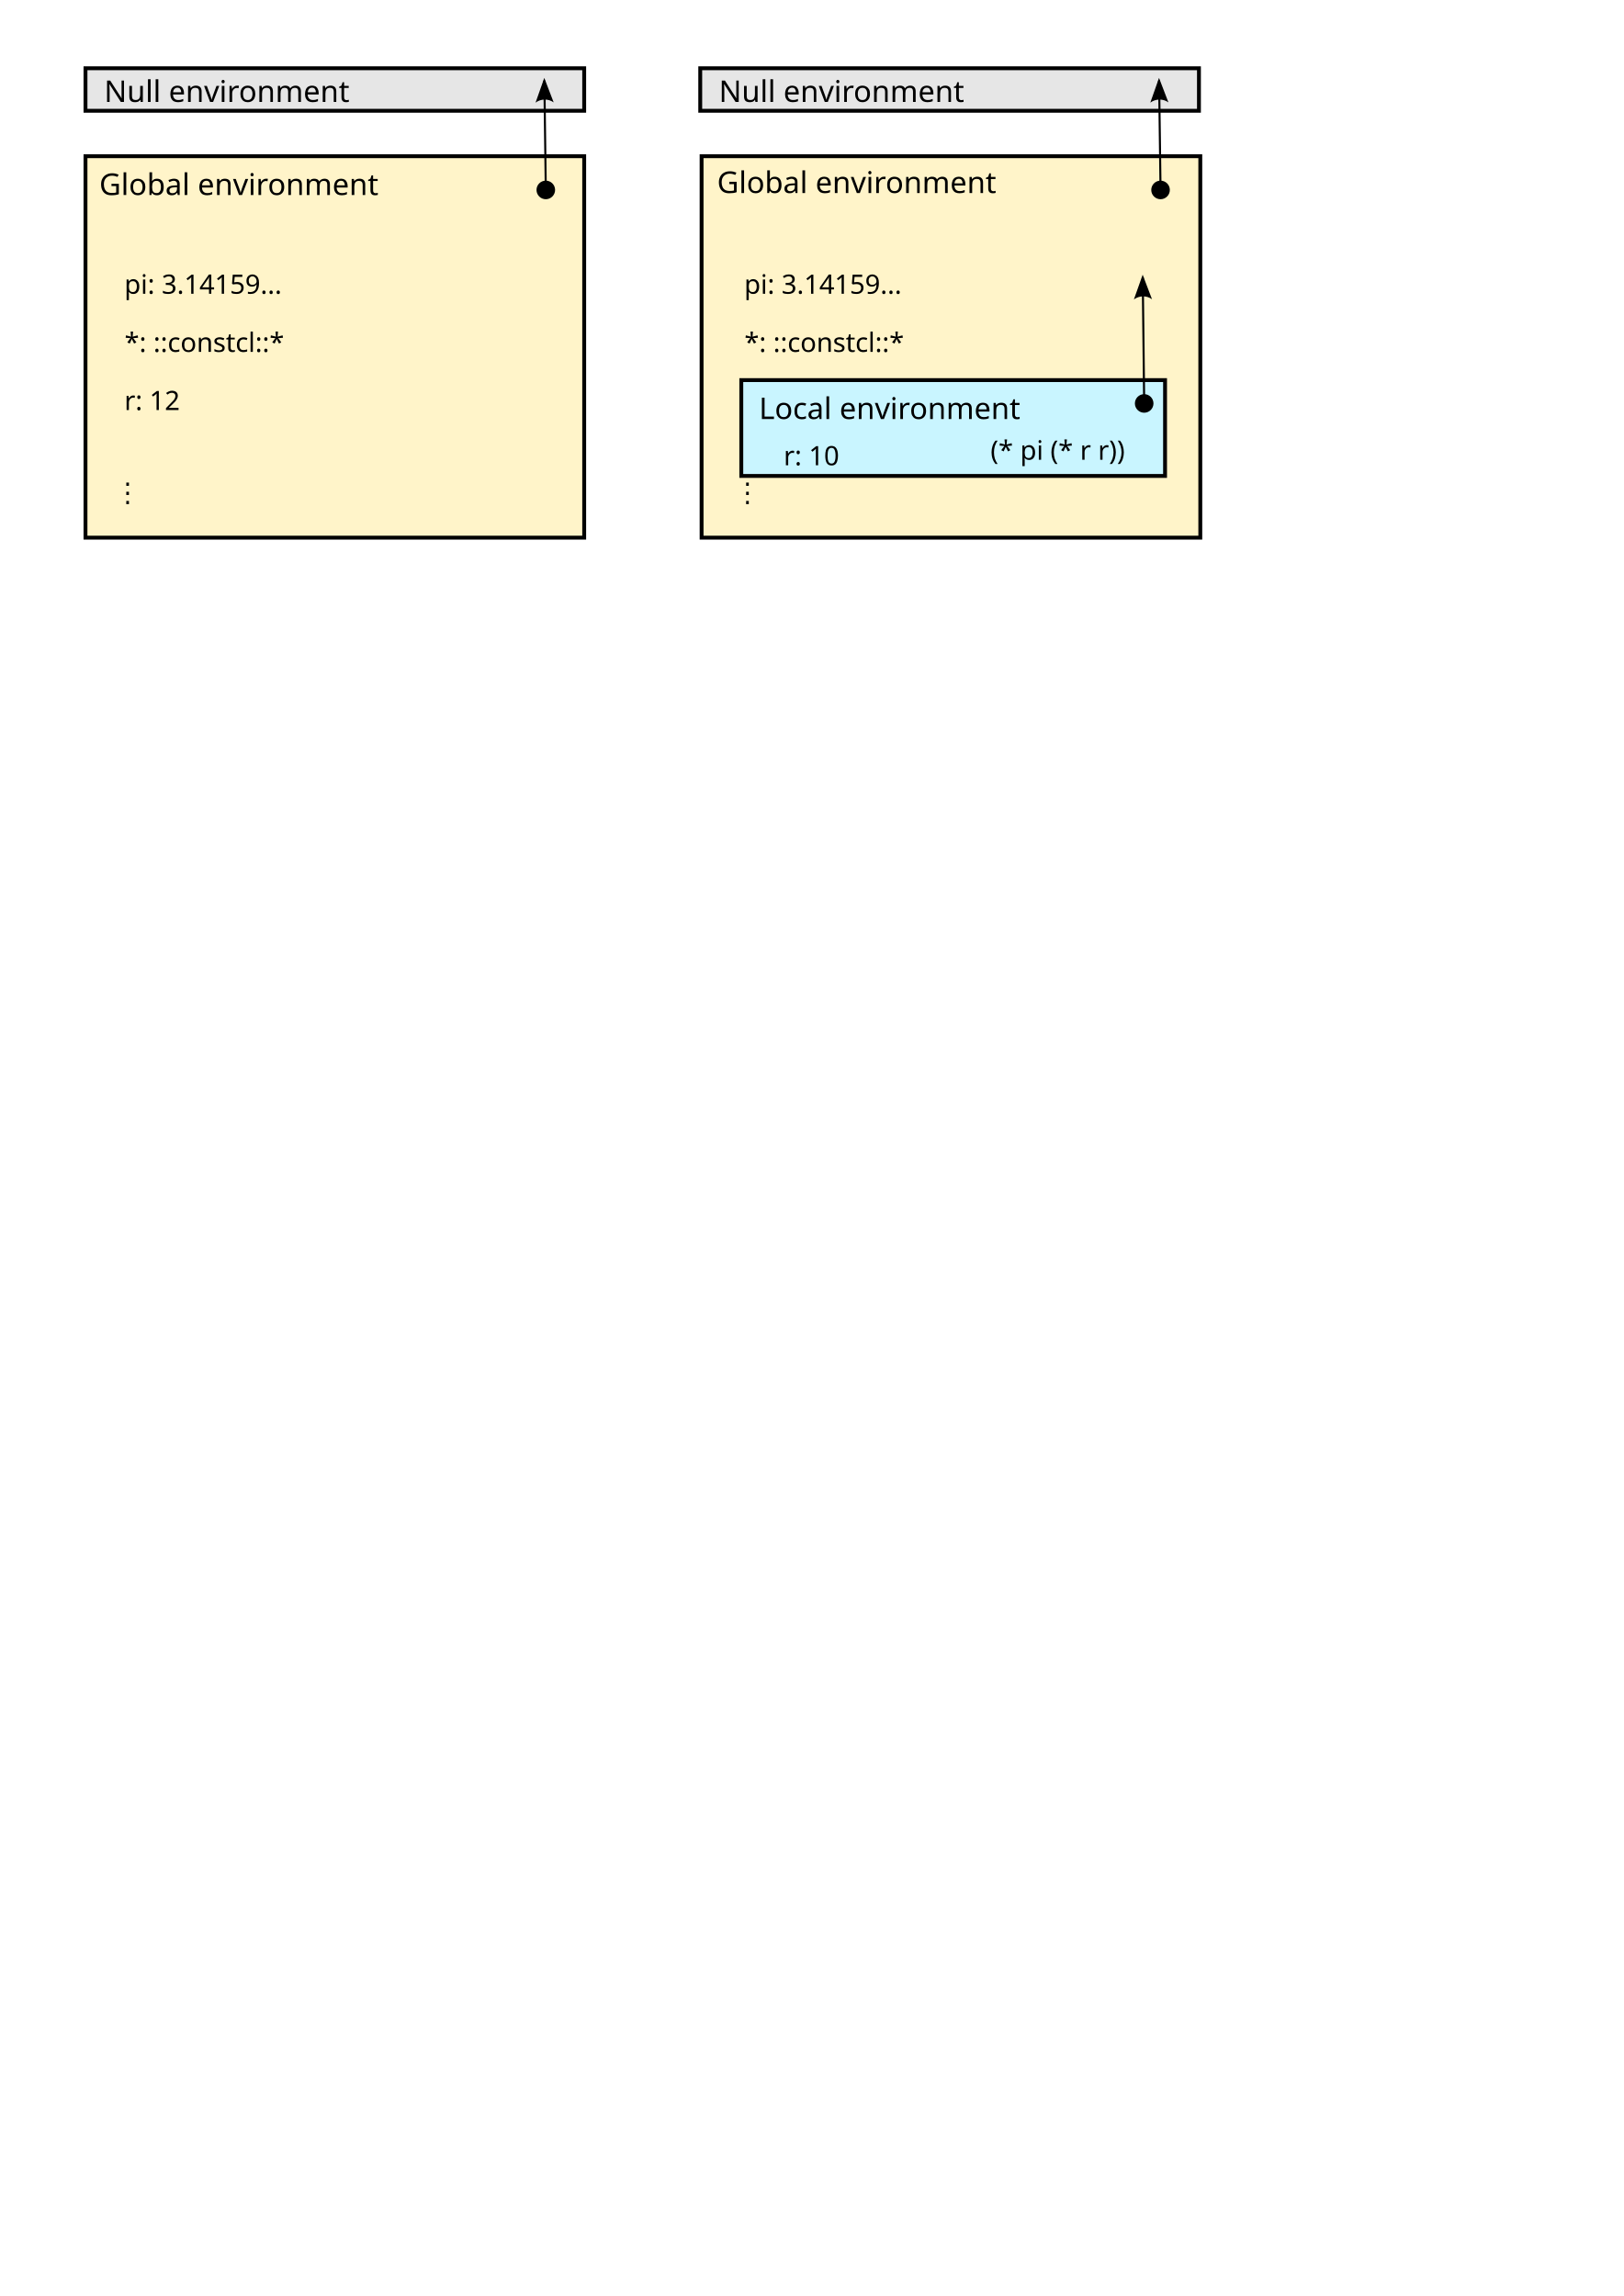
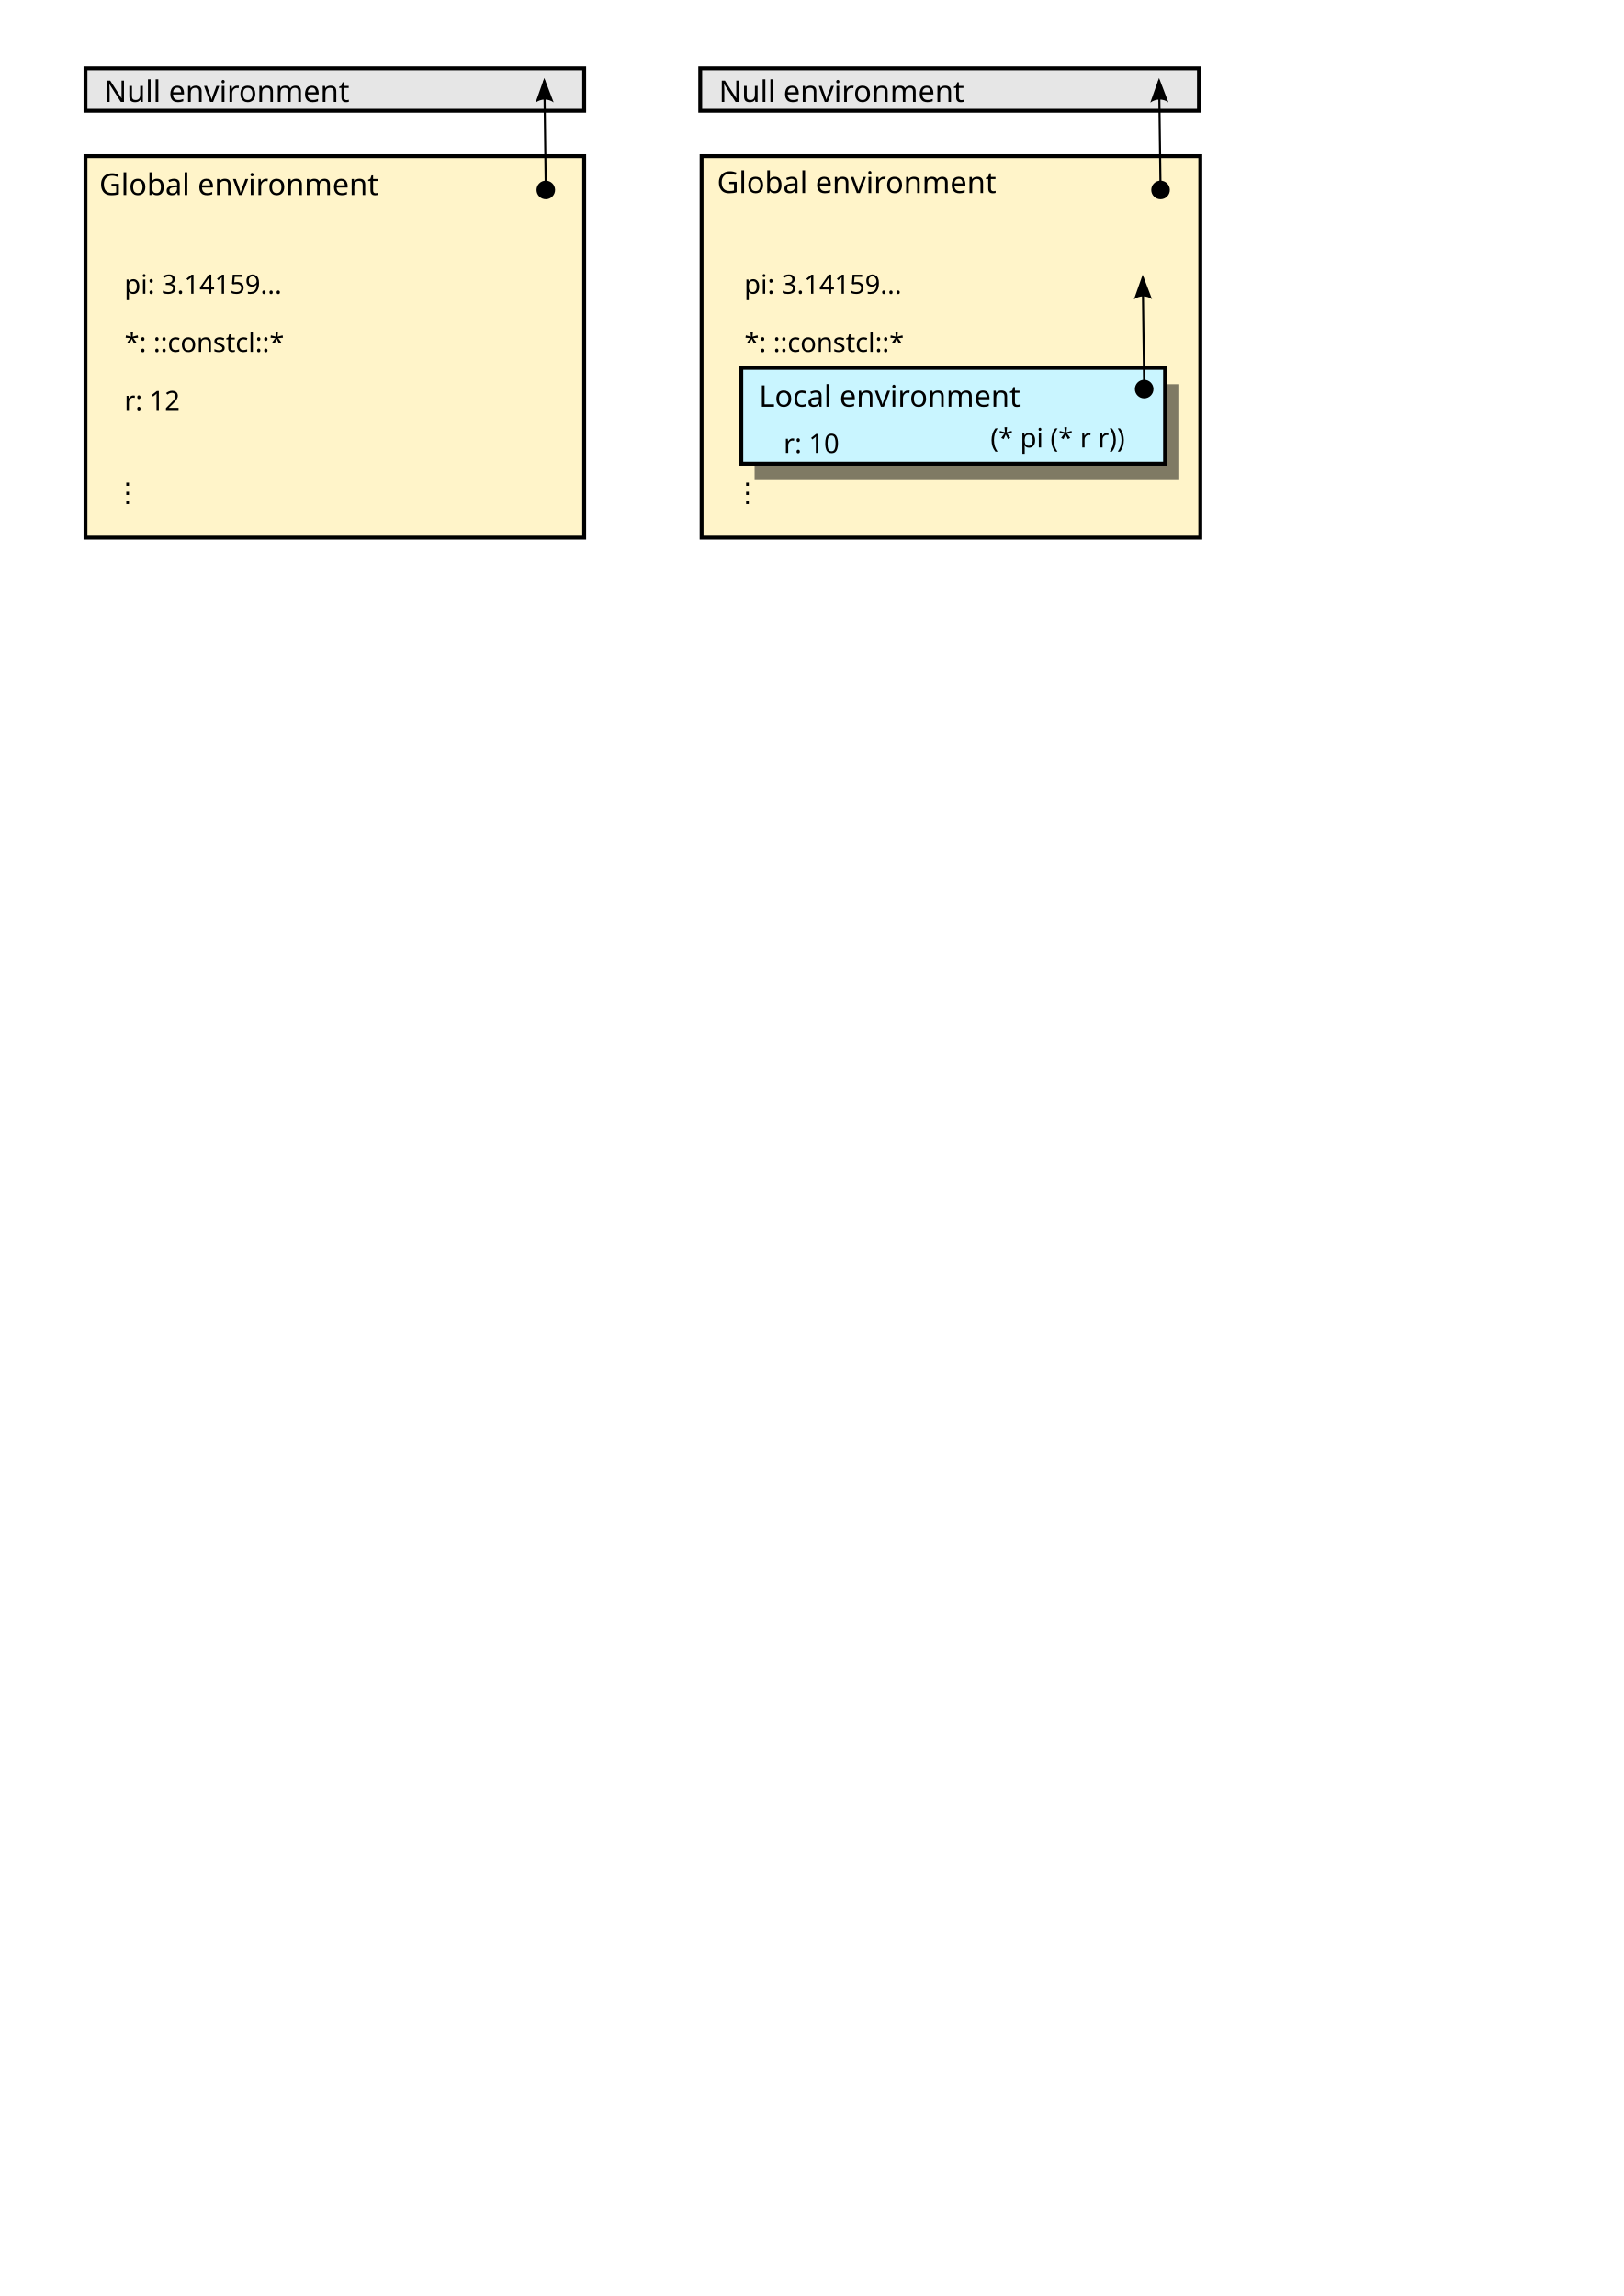
<svg xmlns="http://www.w3.org/2000/svg" width="210mm" height="297mm" viewBox="0 0 210 297" version="1.1" id="svg5">
  <defs id="defs2">
    <marker style="overflow:visible;" id="Arrow2Lend" refX="0.0" refY="0.0" orient="auto">
      <path transform="scale(1.1) rotate(180) translate(1,0)" d="M 8.719,4.034 L -2.207,0.016 L 8.719,-4.002 C 6.973,-1.63 6.983,1.616 8.719,4.034 z " style="fill-rule:evenodd;fill:context-stroke;stroke-width:0.625;stroke-linejoin:round;" id="path60404" />
    </marker>
    <marker style="overflow:visible" id="DotL" refX="0.0" refY="0.0" orient="auto">
      <path transform="scale(0.8) translate(7.4, 1)" style="fill-rule:evenodd;fill:context-stroke;stroke:context-stroke;stroke-width:1.0pt" d="M -2.5,-1.0 C -2.5,1.76 -4.74,4.0 -7.5,4.0 C -10.26,4.0 -12.5,1.76 -12.5,-1.0 C -12.5,-3.76 -10.26,-6.0 -7.5,-6.0 C -4.74,-6.0 -2.5,-3.76 -2.5,-1.0 z " id="path60444" />
    </marker>
  </defs>
  <g id="layer1">
    <g id="g6928">
      <rect style="fill:#fff4c9;fill-opacity:1;stroke:#000000;stroke-width:0.5;stroke-miterlimit:4;stroke-dasharray:none;stroke-opacity:1;stop-color:#000000" id="rect846" width="64.5" height="49.341" x="11.056" y="20.207" />
      <text xml:space="preserve" style="font-size:3.448px;line-height:0.95;font-family:sans-serif;-inkscape-font-specification:sans-serif;text-align:start;text-anchor:start;stroke-width:0.265" x="16.066" y="38.02" id="text5360" transform="scale(1.000603,0.9993973)">
        <tspan id="tspan5358" style="font-size:3.448px;text-align:start;text-anchor:start;stroke-width:0.265" x="16.066" y="38.02">pi: 3.14159...</tspan>
      </text>
      <text xml:space="preserve" style="font-size:3.448px;line-height:0.95;font-family:sans-serif;-inkscape-font-specification:sans-serif;text-align:start;text-anchor:start;stroke-width:0.265" x="16.097" y="45.547" id="text28046" transform="scale(1.000603,0.9993973)">
        <tspan id="tspan28044" style="font-size:3.448px;text-align:start;text-anchor:start;stroke-width:0.265" x="16.097" y="45.547">*: ::constcl::*</tspan>
      </text>
      <text xml:space="preserve" style="font-size:3.448px;line-height:0.95;font-family:sans-serif;-inkscape-font-specification:sans-serif;text-align:start;text-anchor:start;stroke-width:0.265" x="16.066" y="53.074" id="text37268" transform="scale(1.000603,0.9993973)">
        <tspan id="tspan37266" style="font-size:3.448px;text-align:start;text-anchor:start;stroke-width:0.265" x="16.066" y="53.074">r: 12</tspan>
      </text>
      <text xml:space="preserve" style="font-size:3.448px;line-height:0.95;font-family:sans-serif;-inkscape-font-specification:sans-serif;stroke-width:0.265" x="15.981" y="57.405" id="text54378" transform="scale(1.000603,0.9993972)">
        <tspan id="tspan54376" style="stroke-width:0.265" x="15.981" y="57.405"> </tspan>
      </text>
      <text xml:space="preserve" style="font-size:3.448px;line-height:0.95;font-family:sans-serif;-inkscape-font-specification:sans-serif;stroke-width:0.265" x="14.776" y="64.932" id="text58980" transform="scale(1.000603,0.9993972)">
        <tspan id="tspan58978" style="stroke-width:0.265" x="14.776" y="64.932">⋮</tspan>
      </text>
      <text xml:space="preserve" style="font-size:3.871px;line-height:0.95;font-family:sans-serif;-inkscape-font-specification:sans-serif;stroke-width:0.265" x="12.838" y="25.23" id="text5121">
        <tspan id="tspan5119" style="stroke-width:0.265" x="12.838" y="25.23">Global environment</tspan>
      </text>
      <rect style="fill:#e6e6e6;fill-opacity:1;stroke:#000000;stroke-width:0.5;stroke-miterlimit:4;stroke-dasharray:none;stroke-opacity:1;stop-color:#000000" id="rect5216" width="64.5" height="5.5" x="11.056" y="8.83" />
      <path style="fill:none;stroke:#000000;stroke-width:0.265;stroke-linecap:butt;stroke-linejoin:miter;stroke-miterlimit:4;stroke-dasharray:none;stroke-opacity:1;marker-start:url(#DotL);marker-end:url(#Arrow2Lend)" d="M 70.59,24.548 70.404,10.427" id="path5275" />
      <text xml:space="preserve" style="font-size:3.871px;line-height:0.95;font-family:sans-serif;-inkscape-font-specification:sans-serif;stroke-width:0.265" x="13.471" y="13.191" id="text5279">
        <tspan id="tspan5277" style="stroke-width:0.265" x="13.471" y="13.191">Null environment</tspan>
      </text>
    </g>
-     <g id="g7059">
+     <g id="g1006">
      <rect style="fill:#fff4c9;fill-opacity:1;stroke:#000000;stroke-width:0.5;stroke-miterlimit:4;stroke-dasharray:none;stroke-opacity:1;stop-color:#000000" id="rect60199" width="64.5" height="49.341" x="90.739" y="20.207" />
      <text xml:space="preserve" style="font-size:3.448px;line-height:0.95;font-family:sans-serif;-inkscape-font-specification:sans-serif;text-align:start;text-anchor:start;stroke-width:0.265" x="96.187" y="38.02" id="text6610" transform="scale(1.000603,0.9993973)">
        <tspan id="tspan6608" style="font-size:3.448px;text-align:start;text-anchor:start;stroke-width:0.265" x="96.187" y="38.02">pi: 3.14159...</tspan>
      </text>
      <text xml:space="preserve" style="font-size:3.448px;line-height:0.95;font-family:sans-serif;-inkscape-font-specification:sans-serif;text-align:start;text-anchor:start;stroke-width:0.265" x="96.217" y="45.547" id="text6614" transform="scale(1.000603,0.9993973)">
        <tspan id="tspan6612" style="font-size:3.448px;text-align:start;text-anchor:start;stroke-width:0.265" x="96.217" y="45.547">*: ::constcl::*</tspan>
      </text>
-       <text xml:space="preserve" style="font-size:3.448px;line-height:0.95;font-family:sans-serif;-inkscape-font-specification:sans-serif;text-align:start;text-anchor:start;stroke-width:0.265" x="96.187" y="53.074" id="text6618" transform="scale(1.000603,0.9993973)">
-         <tspan id="tspan6616" style="font-size:3.448px;text-align:start;text-anchor:start;stroke-width:0.265" x="96.187" y="53.074">r: 12</tspan>
+       <text xml:space="preserve" style="font-size:3.448px;line-height:0.95;font-family:sans-serif;-inkscape-font-specification:sans-serif;text-align:start;text-anchor:start;stroke-width:0.265" x="96.187" y="51.485" id="text6618" transform="scale(1.000603,0.9993973)">
+         <tspan id="tspan6616" style="font-size:3.448px;text-align:start;text-anchor:start;stroke-width:0.265" x="96.187" y="51.485">r: 12</tspan>
      </text>
-       <text xml:space="preserve" style="font-size:3.448px;line-height:0.95;font-family:sans-serif;-inkscape-font-specification:sans-serif;stroke-width:0.265" x="96.102" y="57.405" id="text6622" transform="scale(1.000603,0.9993973)">
-         <tspan id="tspan6620" style="stroke-width:0.265" x="96.102" y="57.405"> </tspan>
+       <text xml:space="preserve" style="font-size:3.448px;line-height:0.95;font-family:sans-serif;-inkscape-font-specification:sans-serif;stroke-width:0.265" x="96.102" y="55.817" id="text6622" transform="scale(1.000603,0.9993973)">
+         <tspan id="tspan6620" style="stroke-width:0.265" x="96.102" y="55.817"> </tspan>
      </text>
      <text xml:space="preserve" style="font-size:3.448px;line-height:0.95;font-family:sans-serif;-inkscape-font-specification:sans-serif;stroke-width:0.265" x="94.896" y="64.932" id="text6626" transform="scale(1.000603,0.9993973)">
        <tspan id="tspan6624" style="stroke-width:0.265" x="94.896" y="64.932">⋮</tspan>
      </text>
-       <rect style="fill:#c9f5ff;fill-opacity:1;stroke:#000000;stroke-width:0.5;stroke-miterlimit:4;stroke-dasharray:none;stroke-opacity:1;stop-color:#000000" id="rect59737" width="54.806" height="12.397" x="95.875" y="49.169" />
-       <path style="fill:none;stroke:#000000;stroke-width:0.265;stroke-linecap:butt;stroke-linejoin:miter;stroke-miterlimit:4;stroke-dasharray:none;stroke-opacity:1;marker-start:url(#DotL);marker-end:url(#Arrow2Lend)" d="M 147.981,52.166 147.795,35.886" id="path60282" />
-       <text xml:space="preserve" style="font-size:3.448px;line-height:0.95;font-family:sans-serif;-inkscape-font-specification:sans-serif;text-align:start;text-anchor:start;stroke-width:0.265" x="101.284" y="60.217" id="text59749" transform="scale(1.000603,0.9993973)">
-         <tspan id="tspan59747" style="font-size:3.448px;text-align:start;text-anchor:start;stroke-width:0.265" x="101.284" y="60.217">r: 10</tspan>
+       <rect style="fill:#000000;fill-opacity:0.5;stroke:none;stroke-width:0.5;stroke-miterlimit:4;stroke-dasharray:none;stroke-opacity:1;stop-color:#000000" id="rect906" width="54.806" height="12.397" x="97.595" y="49.698" />
+       <rect style="fill:#c9f5ff;fill-opacity:1;stroke:#000000;stroke-width:0.5;stroke-miterlimit:4;stroke-dasharray:none;stroke-opacity:1;stop-color:#000000" id="rect59737" width="54.806" height="12.397" x="95.875" y="47.582" />
+       <path style="fill:none;stroke:#000000;stroke-width:0.265;stroke-linecap:butt;stroke-linejoin:miter;stroke-miterlimit:4;stroke-dasharray:none;stroke-opacity:1;marker-start:url(#DotL);marker-end:url(#Arrow2Lend)" d="M 147.981,50.305 147.795,35.886" id="path60282" />
+       <text xml:space="preserve" style="font-size:3.448px;line-height:0.95;font-family:sans-serif;-inkscape-font-specification:sans-serif;text-align:start;text-anchor:start;stroke-width:0.265" x="101.284" y="58.629" id="text59749" transform="scale(1.000603,0.9993973)">
+         <tspan id="tspan59747" style="font-size:3.448px;text-align:start;text-anchor:start;stroke-width:0.265" x="101.284" y="58.629">r: 10</tspan>
      </text>
-       <text xml:space="preserve" style="font-size:3.448px;line-height:0.95;font-family:sans-serif;-inkscape-font-specification:sans-serif;text-align:start;text-anchor:start;stroke-width:0.265" x="128.022" y="59.501" id="text60042" transform="scale(1.000603,0.9993973)">
-         <tspan id="tspan60040" style="font-size:3.448px;text-align:start;text-anchor:start;stroke-width:0.265" x="128.022" y="59.501">(* pi (* r r))</tspan>
+       <text xml:space="preserve" style="font-size:3.448px;line-height:0.95;font-family:sans-serif;-inkscape-font-specification:sans-serif;text-align:start;text-anchor:start;stroke-width:0.265" x="128.022" y="57.913" id="text60042" transform="scale(1.000603,0.9993973)">
+         <tspan id="tspan60040" style="font-size:3.448px;text-align:start;text-anchor:start;stroke-width:0.265" x="128.022" y="57.913">(* pi (* r r))</tspan>
      </text>
      <text xml:space="preserve" style="font-size:3.871px;line-height:0.95;font-family:sans-serif;-inkscape-font-specification:sans-serif;stroke-width:0.265" x="92.742" y="24.965" id="text6630">
        <tspan id="tspan6628" style="stroke-width:0.265" x="92.742" y="24.965">Global environment</tspan>
      </text>
-       <text xml:space="preserve" style="font-size:3.871px;line-height:0.95;font-family:sans-serif;-inkscape-font-specification:sans-serif;stroke-width:0.265" x="98.166" y="54.202" id="text6639">
-         <tspan id="tspan6637" style="stroke-width:0.265" x="98.166" y="54.202">Local environment</tspan>
+       <text xml:space="preserve" style="font-size:3.871px;line-height:0.95;font-family:sans-serif;-inkscape-font-specification:sans-serif;stroke-width:0.265" x="98.166" y="52.614" id="text6639">
+         <tspan id="tspan6637" style="stroke-width:0.265" x="98.166" y="52.614">Local environment</tspan>
      </text>
      <rect style="fill:#e6e6e6;fill-opacity:1;stroke:#000000;stroke-width:0.5;stroke-miterlimit:4;stroke-dasharray:none;stroke-opacity:1;stop-color:#000000" id="rect6903" width="64.5" height="5.5" x="90.564" y="8.83" />
      <path style="fill:none;stroke:#000000;stroke-width:0.265;stroke-linecap:butt;stroke-linejoin:miter;stroke-miterlimit:4;stroke-dasharray:none;stroke-opacity:1;marker-start:url(#DotL);marker-end:url(#Arrow2Lend)" d="M 150.098,24.548 149.911,10.427" id="path6905" />
      <text xml:space="preserve" style="font-size:3.871px;line-height:0.95;font-family:sans-serif;-inkscape-font-specification:sans-serif;stroke-width:0.265" x="92.978" y="13.191" id="text6909">
        <tspan id="tspan6907" style="stroke-width:0.265" x="92.978" y="13.191">Null environment</tspan>
      </text>
    </g>
  </g>
</svg>
